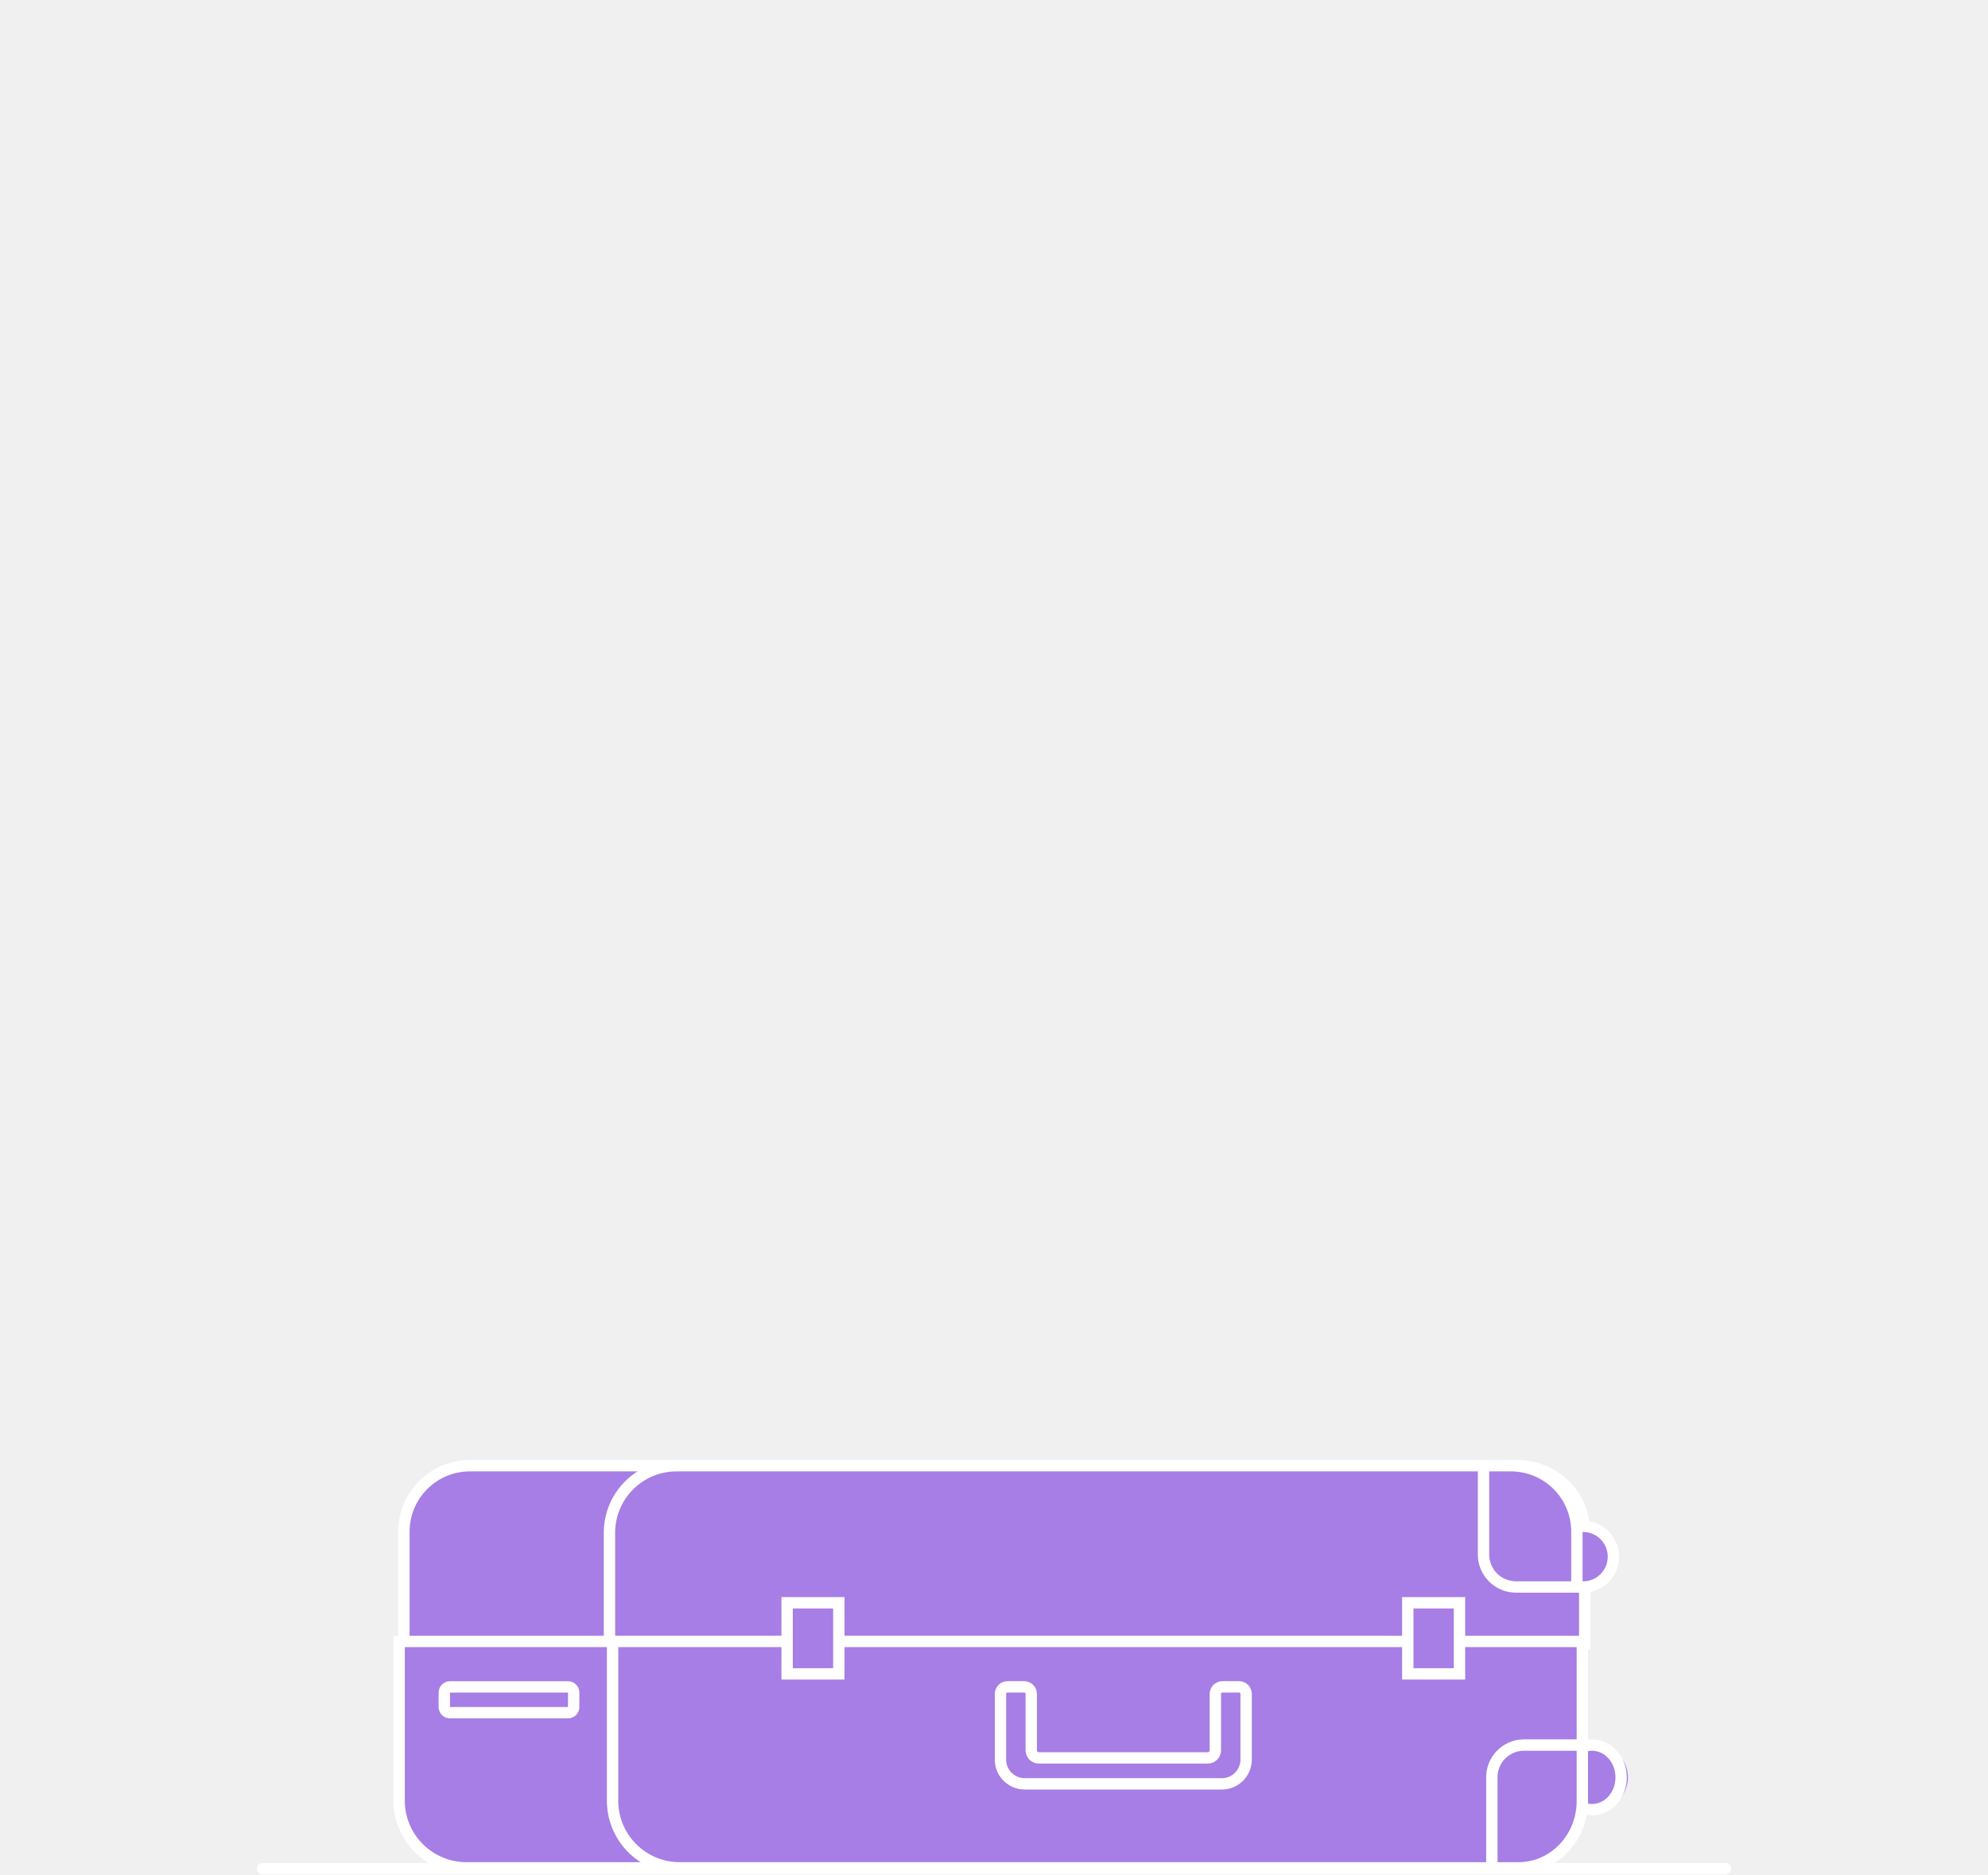
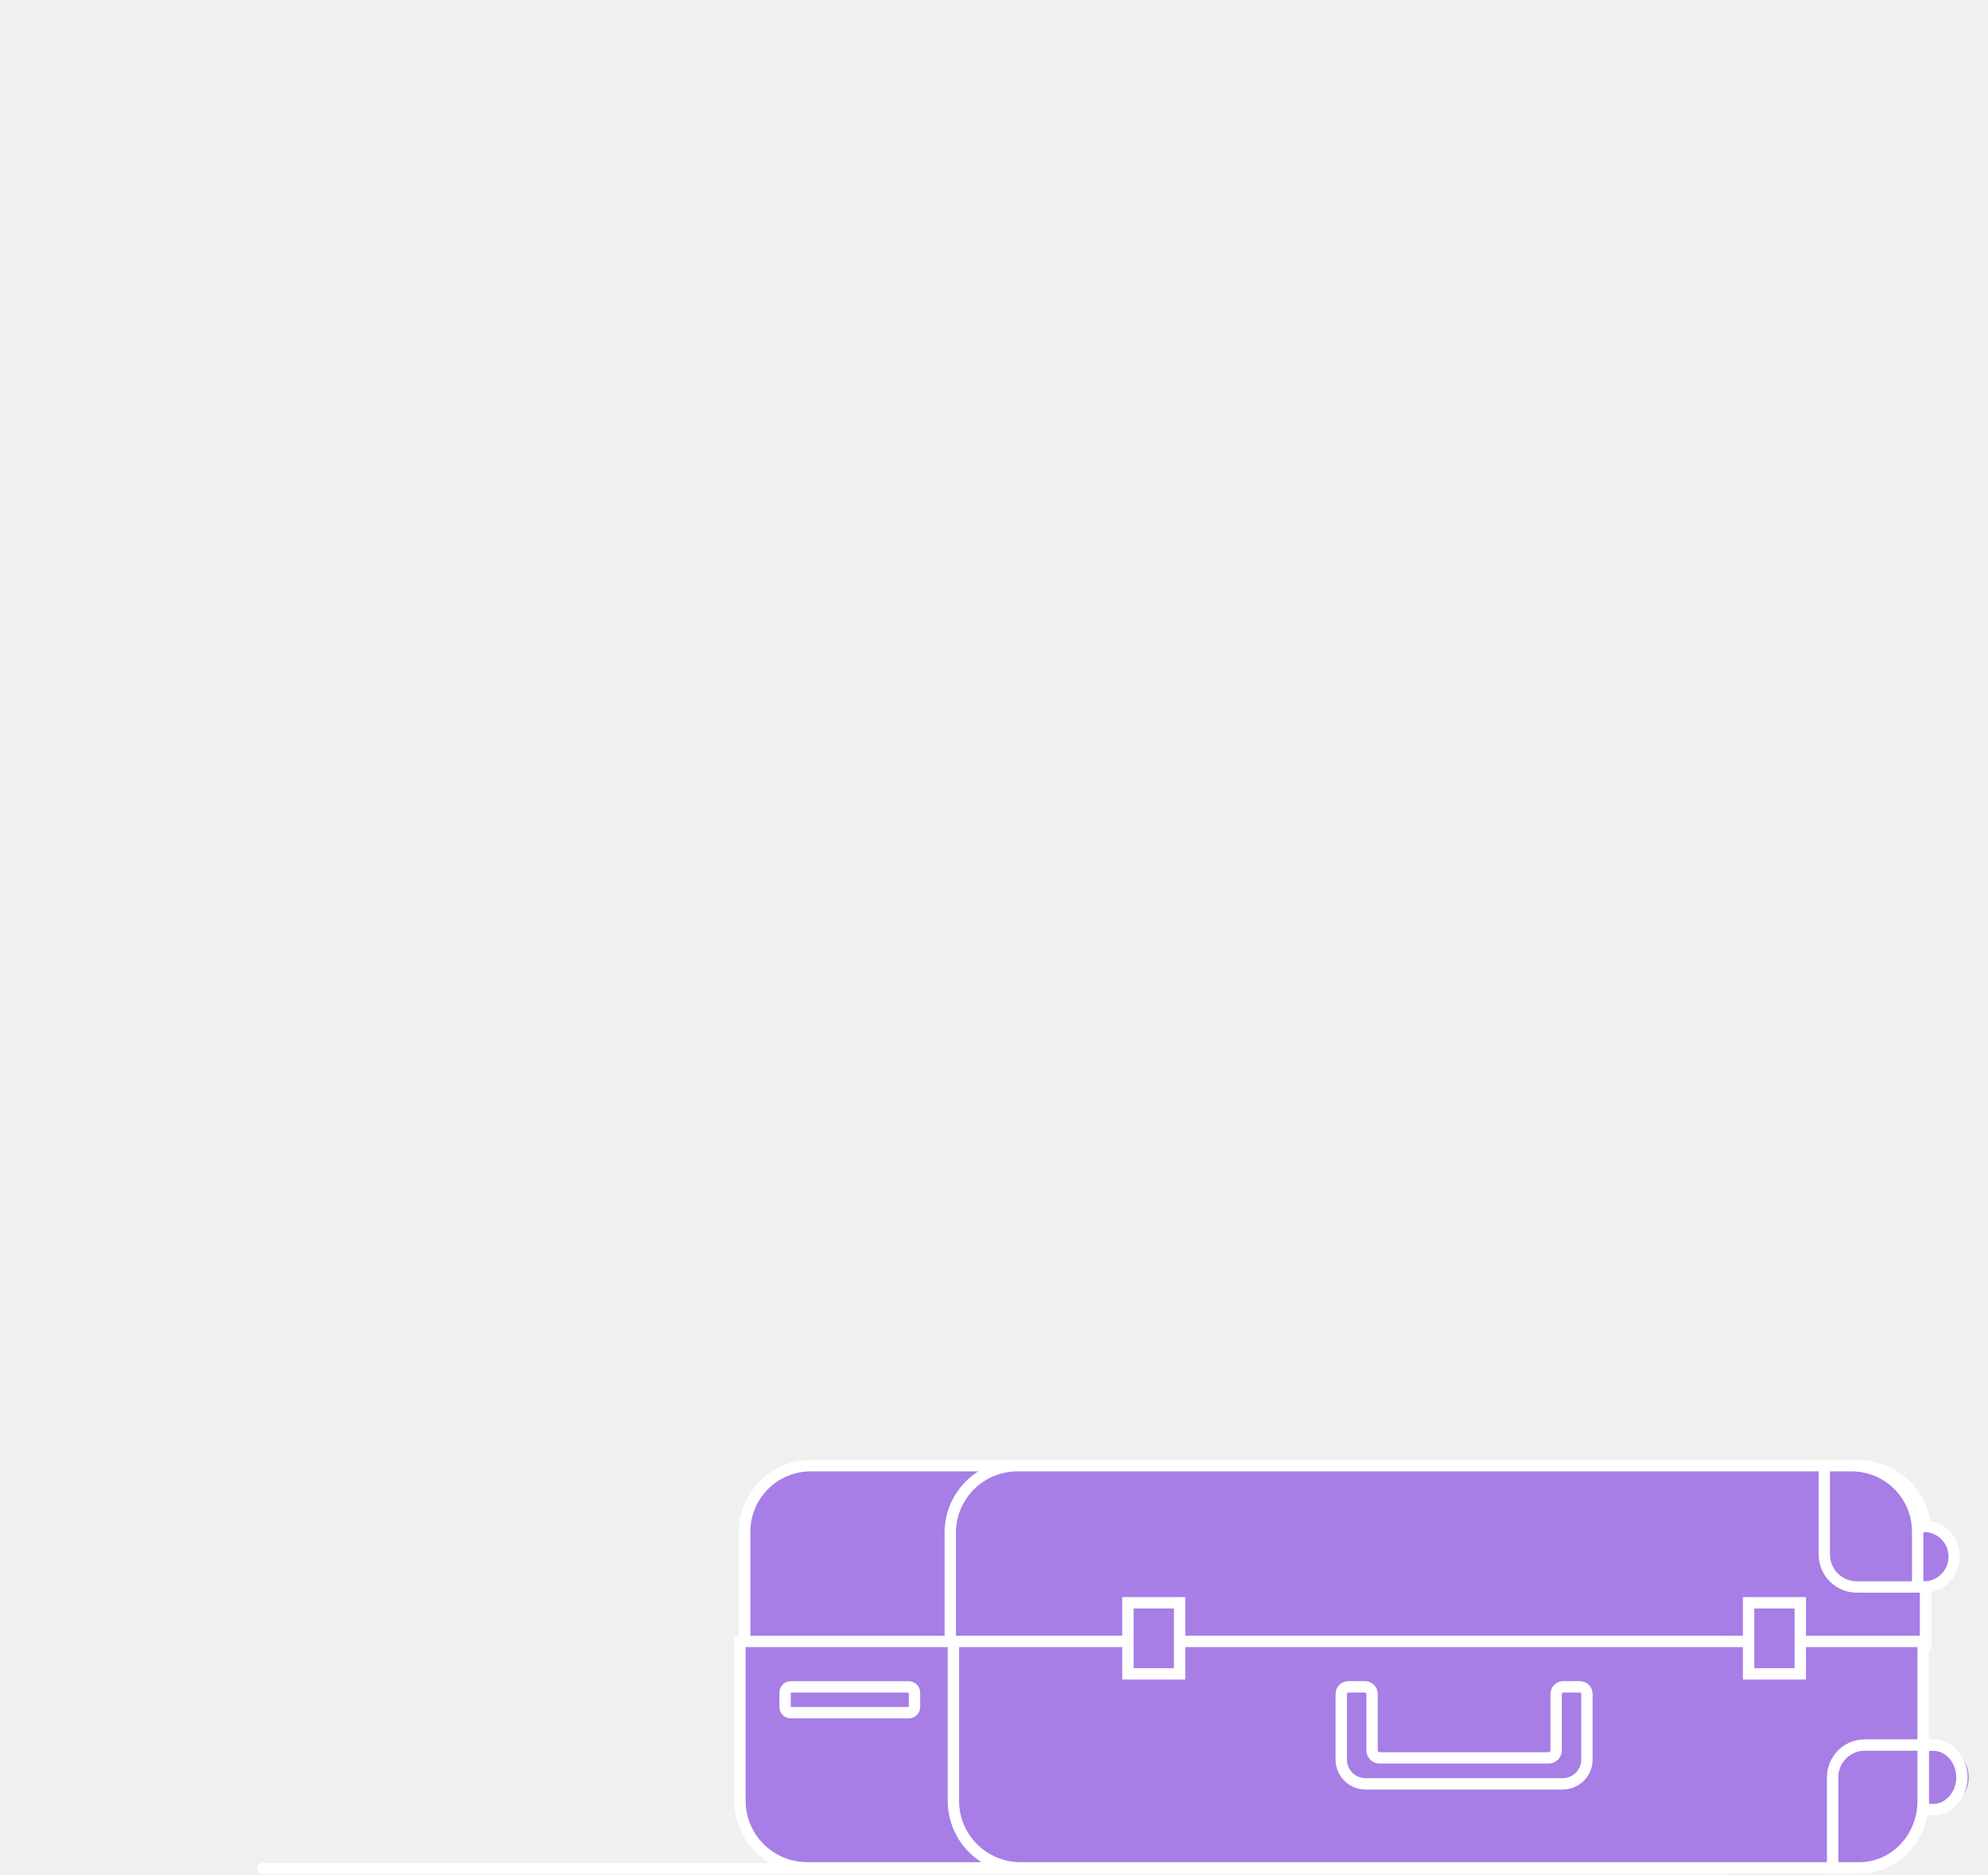
- <svg xmlns="http://www.w3.org/2000/svg" xmlns:xlink="http://www.w3.org/1999/xlink" viewBox="0 0 350 330">
-   <g id="case-cover">
-     <g id="case-cover-closed">
-       <animate attributeType="CSS" attributeName="opacity" dur="0.1s" begin="0.5s" from="1" to="0" fill="freeze" />
+ <svg xmlns="http://www.w3.org/2000/svg" viewBox="0 0 350 330">
+   <animate id="suitcaseAnimation" begin="indefinite" />
+   <g id="suitcase" transform="translate(60,0)">
+     <set id="suitcaseOpen" attributeName="display" to="none" begin="suitcaseAnimation.begin + 0.6s" />
+     <animate begin="suitcaseAnimation.begin" attributeName="opacity" values="0; 1" dur="400ms" keySplines="0.33 0 0.67 1" calcMode="spline" fill="freeze" />
+     <animateTransform begin="suitcaseAnimation.begin" attributeName="transform" type="translate" values="60; 0" dur="400ms" keySplines="0.33 0 0 1" calcMode="spline" fill="freeze" />
+     <g>
      <path d="M225.88,258.06H82.68a11.62,11.62,0,0,0-11.57,11.61v19.75H237.44V269.66a11.62,11.62,0,0,0-11.56-11.61" fill="#a67ee5" />
      <path d="M225.88,258.06H82.68a11.62,11.62,0,0,0-11.57,11.61v19.75H237.44V269.66A11.62,11.62,0,0,0,225.88,258.06Z" fill="none" stroke="#fff" stroke-miterlimit="10" stroke-width="2" />
      <path d="M267.11,258.06H119.23a11.81,11.81,0,0,0-11.93,11.61v19.75H279V269.66a11.81,11.81,0,0,0-11.93-11.61" fill="#a67ee5" />
      <path d="M267.11,258.06H119.23a11.81,11.81,0,0,0-11.93,11.61v19.75H279V269.66A11.81,11.81,0,0,0,267.11,258.06Z" fill="none" stroke="#fff" stroke-miterlimit="10" stroke-width="2" />
      <path d="M278.74,279.41a5.34,5.34,0,1,0-5.32-5.34,5.32,5.32,0,0,0,5.32,5.34" fill="#a67ee5" />
      <ellipse cx="278.74" cy="274.07" rx="5.31" ry="5.34" fill="none" stroke="#fff" stroke-miterlimit="10" stroke-width="2" />
      <path d="M277.62,269.66v9.75H266.89a5.72,5.72,0,0,1-5.71-5.73V258.06h4.88a11.61,11.61,0,0,1,11.56,11.61" fill="#a67ee5" />
      <path d="M277.62,269.66v9.75H266.89a5.72,5.72,0,0,1-5.71-5.73V258.06h4.88A11.61,11.61,0,0,1,277.62,269.66Z" fill="none" stroke="#fff" stroke-miterlimit="10" stroke-width="2" />
    </g>
-     <g id="case-cover-opened" opacity="0">
-       <animate attributeType="CSS" attributeName="opacity" dur="0.1s" begin="0.5s" from="0" to="1" fill="freeze" />
-       <path d="M253.93,232.11a5.69,5.69,0,1,0-5.69-5.69,5.69,5.69,0,0,0,5.69,5.69" fill="#a67ee5" />
-       <circle cx="253.93" cy="226.42" r="5.69" fill="none" stroke="#fff" stroke-miterlimit="10" stroke-width="2" />
-       <path d="M240.3,210.48H67.19a12,12,0,0,0-12,11.9V276a13,13,0,0,0,13,13h184V222.38a12,12,0,0,0-11.94-11.9" fill="#a67ee5" />
-       <path d="M240.3,210.48H67.19a12,12,0,0,0-12,11.9V276a13,13,0,0,0,13,13h184V222.38A12,12,0,0,0,240.3,210.48Z" fill="none" stroke="#fff" stroke-miterlimit="10" stroke-width="2" />
-       <path d="M70.24,289V225.49a15,15,0,0,1,15-15h0.5" fill="none" stroke="#fff" stroke-width="2" />
-     </g>
-     <g opacity="0" transform-origin="50% 100%" id="leaf-1">
-       <animate attributeType="CSS" attributeName="opacity" dur="0.1s" begin="0.5s" from="0" to="1" fill="freeze" />
-       <animateTransform attributeName="transform" type="rotate" values="52; -10; 4; -2; 0" keySplines="0.33, 0, 0.67, 1; 0.33, 0, 0.67, 1; 0.33, 0, 0.67, 1; 0.33, 0, 0.67, 1" keyTimes="0; 0.2; 0.4; 0.65; 1" calcMode="spline" dur="1.5s" begin="0.5s" fill="freeze" />
-       <path d="M180.73,277.8s8.3-74.59,39.71-90" fill="none" stroke="#fff" stroke-linecap="round" stroke-linejoin="round" stroke-width="2" />
-       <path d="M217.95,187.12l9.27-24.49a22,22,0,0,1,8.72,3,7.87,7.87,0,0,1,9.72,12.33,22.14,22.14,0,0,1,.86,9.18l-26,3.3a2.45,2.45,0,0,1-2.6-3.29" fill="#3b7bf2" />
-       <path d="M178.24,287.63s6.89-44.68,37.95-56.53" fill="none" stroke="#fff" stroke-linecap="round" stroke-linejoin="round" stroke-width="2" />
-       <path d="M210.85,232l9-16.47a16.66,16.66,0,0,1,6.13,2.93,5.93,5.93,0,0,1,4-.42,5.67,5.67,0,0,1,4.26,6.85,5.54,5.54,0,0,1-2.29,3.23,15.1,15.1,0,0,1-.21,6.58l-19.34-.11a1.76,1.76,0,0,1-1.6-2.58" fill="#3b7bf2" />
-     </g>
-     <g opacity="0" transform-origin="50% 100%" id="leaf-2">
-       <animate attributeType="CSS" attributeName="opacity" dur="0.1s" begin="0.5s" from="0" to="1" fill="freeze" />
-       <animateTransform attributeName="transform" type="rotate" values="61; -6; 3; 0; 3; 0; 3; 0" keySplines="0.33, 0, 0.67, 1; 0.33, 0, 0.67, 1; 0.33, 0, 0.67, 1; 0.33, 0, 0.67, 1; 0.33, 0, 0.67, 1; 0.33, 0, 0.67, 1; 0.33, 0, 0.67, 1" keyTimes="0; 0.13; 0.23; 0.38; 0.53; 0.68; 0.83; 1" calcMode="spline" dur="2.8s" begin="0.5s" fill="freeze" />
-       <path d="M141.77,204.16c24.1,32.45,35.81,84,35.81,84" fill="none" stroke="#3b7bf2" stroke-linecap="round" stroke-linejoin="round" stroke-width="2" />
-       <path d="M125.73,196.22c6.54,7.51,17.16,9,17.16,9s0-10.72-6.53-18.22-17.17-9-17.17-9,0,10.72,6.54,18.22" fill="#76abff" />
-       <path d="M153.17,206.54c-2.69,9.58,1.91,19.27,1.91,19.27s9-5.86,11.67-15.45-1.91-19.27-1.91-19.27-9,5.86-11.67,15.45" fill="#3b7bf2" />
-       <path d="M135.82,227.71c9.59,2.7,19.26-1.91,19.26-1.91s-5.86-9-15.45-11.67S120.37,216,120.37,216s5.87,9,15.45,11.67" fill="#3b7bf2" />
-       <path d="M166.1,232.52c-3.41,9.36.47,19.35,0.47,19.35s9.39-5.18,12.79-14.53S178.89,218,178.89,218s-9.39,5.18-12.79,14.53" fill="#1553b7" />
-       <path d="M147.22,252.35c9.36,3.4,19.35-.47,19.35-0.47s-5.18-9.39-14.54-12.79-19.35.47-19.35,0.47,5.18,9.39,14.54,12.79" fill="#1553b7" />
-     </g>
-     <g opacity="0" transform-origin="50% 100%" id="leaf-3">
-       <animate attributeType="CSS" attributeName="opacity" dur="0.1s" begin="0.5s" from="0" to="1" fill="freeze" />
-       <animateTransform attributeName="transform" type="rotate" values="39; -10; 4; 0; 4; 0; 4; 0" keySplines="0.33, 0, 0.67, 1; 0.33, 0, 0.67, 1; 0.33, 0, 0.67, 1; 0.33, 0, 0.67, 1; 0.33, 0, 0.67, 1; 0.33, 0, 0.67, 1; 0.33, 0, 0.67, 1" keyTimes="0; 0.16; 0.28; 0.42; 0.56; 0.7; 0.84; 1" calcMode="spline" dur="3s" begin="0.5s" fill="freeze" />
-       <path d="M183.79,264.77c2.3,9.1-2.27,18.12-2.27,18.12s-8.32-5.74-10.63-14.85,2.27-18.12,2.27-18.12,8.32,5.75,10.63,14.85" fill="#3b7bf2" />
-       <path d="M199.63,285.16c-9.11,2.31-18.12-2.27-18.12-2.27s5.74-8.32,14.85-10.63,18.12,2.27,18.12,2.27-5.75,8.32-14.85,10.63" fill="#3b7bf2" />
-       <path d="M188.56,271.67a144.15,144.15,0,0,0-10.31,16.61" fill="none" stroke="#3b7bf2" stroke-linecap="round" stroke-linejoin="round" stroke-width="2" />
-       <path d="M203.69,264.19c-6.17,7.08-16.19,8.44-16.19,8.44s0-10.11,6.16-17.18S209.85,247,209.85,247s0,10.11-6.16,17.19" fill="#76abff" />
-     </g>
-     <g opacity="0" transform-origin="85% 60%" id="case-bird">
-       <animate attributeType="CSS" attributeName="opacity" dur="0.1s" begin="0.5s" from="0" to="1" fill="freeze" />
-       <animateTransform attributeName="transform" type="rotate" values="-37; 4; -17; -22; 1.5; 1.5; -17;" keySplines="0.33, 0, 0.67, 1; 0.33, 0, 0.67, 1; 0.33, 0, 0.67, 1; 0.33, 0, 0.67, 1; 0.33, 0, 0.67, 1; 0.33, 0, 0.67, 1" keyTimes="0; 0.14; 0.24; 0.47; 0.63; 0.85; 1" calcMode="spline" dur="2.7s" begin="0.5s" additive="sum" fill="freeze" />
-       <animateTransform attributeName="transform" type="translate" values="-70, 20; 20, 0; 10, 0; 30, -5" keySplines="0.33, 0, 0.07, 1; 0.51, 0, 0.57, 1; 0.49, 0, 0.36, 1" keyTimes="0; 0.23; 0.6; 1" calcMode="spline" dur="2.6s" begin="0.5s" additive="sum" fill="freeze" />
-       <g transform-origin="75% 50%">
-         <path d="M279.2,183.8A4.89,4.89,0,0,1,283,179h0l21.07-5.4c-7.78,14.84-19.18,15.07-20,15.07h0a4.9,4.9,0,0,1-4.85-4.9" fill="#fff" />
-         <animateTransform attributeName="transform" type="scale" values="1; 0.6; 1; 0.6; 1" keyTimes="0; 0.32; 0.48; 0.64; 1" dur="0.2s" begin="0.5s" repeatCount="indefinite" />
-       </g>
-       <path d="M262.24,169.86l10.76,0a4.65,4.65,0,0,1,4.41-2.9,3.91,3.91,0,0,1,3.48,1.76,13.39,13.39,0,0,1,1.37,2.59c0.63,1.57,4,15.8,5.89,19.16,1.1,2,4.39,7.16,4.39,7.16a2.3,2.3,0,0,1,.31,1.15V208s-3.11-1.08-3.11-3.91v-6.53c-1.91.27-6-1.65-8.33-2.88a12.82,12.82,0,0,1-6.36-6.76,12.33,12.33,0,0,1-.11-9.16,7.13,7.13,0,0,0,.79-2.91c-0.06-1.14-1.39-2.72-2.18-4.05Z" fill="#fff" />
-     </g>
    <g>
-       <line style="transform-origin: 35% 85%;" id="case-string" x1="108" y1="324" x2="108" y2="300" fill="none" stroke="#fff" stroke-linecap="round" stroke-miterlimit="10" stroke-width="2" />
-       <animate xlink:href="#case-string" attributeName="y1" values="324; 163; 170; 155; 175; 162; 167; 163" begin="0.4s" dur="2.5s" keyTimes="0; 0.28; 0.4; 0.52; 0.64; 0.76; 0.88; 1" keySplines="0.5, 0, 0.67, 1; 0.33, 0, 0.67, 1; 0.33, 0, 0.67, 1; 0.33, 0, 0.67, 1; 0.33, 0, 0.67, 1; 0.33, 0, 0.67, 1; 0.33, 0, 0.67, 1;" fill="freeze" calcMode="spline" />
-       <animateTransform xlink:href="#case-string" attributeName="transform" type="rotate" values="35; 0; 4; -4; -1; 1; 0; 0;" begin="0.5s" dur="2.5s" keyTimes="0; 0.3; 0.35; 0.45; 0.65; 0.85; 0.93; 1" fill="freeze" />
-     </g>
-     <g id="case-baloon" transform-origin="25% 50%" opacity="0">
-       <animate attributeType="CSS" attributeName="opacity" dur="0.1s" begin="0.5s" from="0" to="1" fill="freeze" />
-       <animateTransform attributeName="transform" type="rotate" values="45; -11; 6; -5; 5; 0" keySplines="0.5, 0, 0.67, 1; 0.33, 0, 0.67, 1; 0.33, 0, 0.67, 1; 0.33, 0, 0.67, 1; 0.33, 0, 0.67, 1" keyTimes="0; 0.45; 0.6; 0.7; 0.85; 1" calcMode="spline" dur="2.5s" begin="0.5s" fill="freeze" additive="sum" />
-       <animateTransform attributeName="transform" type="translate" values="105, 100; 0, 0; 5, 25; -7, -5; -3, 13; 3, 0; 1, 5; 0, 0;" keyTimes="0; 0.3; 0.35; 0.45; 0.65; 0.85; 0.93; 1" dur="2.5s" begin="0.5s" fill="freeze" additive="sum" />
-       <path d="M106.58,161.87l-2.19,3.79a1.34,1.34,0,0,0,1.17,2h4.37a1.34,1.34,0,0,0,1.16-2l-2.18-3.79a1.35,1.35,0,0,0-2.33,0" fill="#fff" />
-       <path d="M107.74,79.42a32.91,32.91,0,0,1,32.9,32.89c0,18.17-15.09,48.89-33.25,48.89s-32.55-30.73-32.55-48.89a32.91,32.91,0,0,1,32.9-32.89m0-1.61a34.54,34.54,0,0,0-34.5,34.5c0,9.51,3.8,22.1,9.68,32.07,7,11.88,15.68,18.42,24.46,18.42s17.6-6.54,24.81-18.4c6.1-10,10.05-22.64,10.05-32.09a34.54,34.54,0,0,0-34.5-34.5" fill="#fff" />
-       <path d="M96.06,112.39c0-18.16,5.23-32.89,11.68-32.89a32.91,32.91,0,0,0-32.9,32.89c0,18.17,14.38,48.89,32.55,48.89h0.17c-6.43-.19-11.5-30.77-11.5-48.89" fill="#76abff" />
-       <path d="M140.64,112.39a32.91,32.91,0,0,0-32.9-32.89c6.45,0,11.68,14.73,11.68,32.89s-5.29,48.48-11.68,48.87c18-.39,32.9-30.82,32.9-48.87" fill="#1553b7" />
-       <path d="M119.42,112.39c0-18.16-5.23-32.89-11.68-32.89S96.06,94.23,96.06,112.39s5.07,48.69,11.5,48.89h0.18c6.39-.4,11.68-30.83,11.68-48.88" fill="#3b7bf2" />
-       <path d="M100.54,105.36a5.7,5.7,0,1,0,5.7,5.7,5.39,5.39,0,0,0-5.7-5.7m0,8c-1.86,0-3.06-.93-3.06-2.29s1.21-2.29,3.06-2.29,3.07,0.93,3.07,2.29-1.25,2.29-3.07,2.29" fill="#fff" />
-       <path d="M114.74,105.36a1.78,1.78,0,0,1,1.46,2.8L102.87,127.5a1.79,1.79,0,0,1-2.94-2l13.34-19.34a1.77,1.77,0,0,1,1.47-.77" fill="#fff" />
-       <path d="M116.21,116.88a5.7,5.7,0,1,0,5.7,5.7,5.4,5.4,0,0,0-5.7-5.7m0,8c-1.86,0-3.06-.93-3.06-2.29s1.21-2.29,3.06-2.29,3.07,0.9,3.07,2.29-1.21,2.29-3.07,2.29" fill="#fff" />
+       <path d="M280.29,318.62a5.72,5.72,0,1,0-5.12-5.69,5.43,5.43,0,0,0,5.12,5.69" fill="#a67ee5" />
+       <ellipse cx="280.29" cy="312.93" rx="5.12" ry="5.69" fill="none" stroke="#fff" stroke-miterlimit="10" stroke-width="2" />
+       <path d="M230.22,328.86h-148a11.85,11.85,0,0,1-11.95-11.67V289H242.16v28.17a11.84,11.84,0,0,1-11.94,11.67" fill="#a67ee5" />
+       <path d="M230.22,328.86h-148a11.85,11.85,0,0,1-11.95-11.67V289H242.16v28.17A11.84,11.84,0,0,1,230.22,328.86Z" fill="none" stroke="#fff" stroke-miterlimit="10" stroke-width="2" />
+       <path d="M266.72,328.86h-147a11.81,11.81,0,0,1-11.87-11.67V289H278.58v28.17a11.79,11.79,0,0,1-11.86,11.67" fill="#a67ee5" />
+       <path d="M266.72,328.86h-147a11.81,11.81,0,0,1-11.87-11.67V289H278.58v28.17A11.79,11.79,0,0,1,266.72,328.86Z" fill="none" stroke="#fff" stroke-miterlimit="10" stroke-width="2" />
+       <path d="M215,314.07H180.49a4.27,4.27,0,0,1-4.35-4.16V298.21a1.24,1.24,0,0,1,1.27-1.22h2.88a1.25,1.25,0,0,1,1.27,1.22v10a1.33,1.33,0,0,0,1.35,1.29h29.71a1.33,1.33,0,0,0,1.35-1.29v-10a1.24,1.24,0,0,1,1.27-1.22h2.88a1.25,1.25,0,0,1,1.27,1.22V309.9a4.27,4.27,0,0,1-4.35,4.16" fill="#a67ee5" />
+       <path d="M215,314.07H180.49a4.27,4.27,0,0,1-4.35-4.16V298.21a1.24,1.24,0,0,1,1.27-1.22h2.88a1.25,1.25,0,0,1,1.27,1.22v10a1.33,1.33,0,0,0,1.35,1.29h29.71a1.33,1.33,0,0,0,1.35-1.29v-10a1.24,1.24,0,0,1,1.27-1.22h2.88a1.25,1.25,0,0,1,1.27,1.22V309.9A4.27,4.27,0,0,1,215,314.07Z" fill="none" stroke="#fff" stroke-miterlimit="10" stroke-width="2" />
+       <rect x="138.58" y="282.19" width="9.1" height="12.52" fill="#a67ee5" />
+       <rect x="138.58" y="282.19" width="9.1" height="12.52" fill="none" stroke="#fff" stroke-miterlimit="10" stroke-width="2" />
+       <rect x="247.85" y="282.19" width="9.1" height="12.52" fill="#a67ee5" />
+       <rect x="247.85" y="282.19" width="9.1" height="12.52" fill="none" stroke="#fff" stroke-miterlimit="10" stroke-width="2" />
+       <path d="M278.58,317.11v-9.87h-10.4a5.67,5.67,0,0,0-5.53,5.8v15.82h4.73c6.16,0,11.2-5.29,11.2-11.75" fill="#a67ee5" />
+       <path d="M278.58,317.11v-9.87h-10.4a5.67,5.67,0,0,0-5.53,5.8v15.82h4.73C273.54,328.86,278.58,323.58,278.58,317.11Z" fill="none" stroke="#fff" stroke-miterlimit="10" stroke-width="2" />
+       <path d="M100,301.54H79.22a1,1,0,0,1-1-1V298a1,1,0,0,1,1-1H100a1,1,0,0,1,1,1v2.58a1,1,0,0,1-1,1" fill="#a67ee5" />
+       <path d="M100,301.54H79.22a1,1,0,0,1-1-1V298a1,1,0,0,1,1-1H100a1,1,0,0,1,1,1v2.58A1,1,0,0,1,100,301.54Z" fill="none" stroke="#fff" stroke-miterlimit="10" stroke-width="2" />
    </g>
  </g>
-   <g id="case-body">
+   <g id="suitcaseTopOpen" style="display: none">
+     <set attributeName="display" to="initial" begin="suitcaseOpen.begin" />
+     <path d="M253.93,232.11a5.69,5.69,0,1,0-5.69-5.69,5.69,5.69,0,0,0,5.69,5.69" fill="#a67ee5" />
+     <circle cx="253.93" cy="226.42" r="5.69" fill="none" stroke="#fff" stroke-miterlimit="10" stroke-width="2" />
+     <path d="M240.3,210.48H67.19a12,12,0,0,0-12,11.9V276a13,13,0,0,0,13,13h184V222.38a12,12,0,0,0-11.94-11.9" fill="#a67ee5" />
+     <path d="M240.3,210.48H67.19a12,12,0,0,0-12,11.9V276a13,13,0,0,0,13,13h184V222.38A12,12,0,0,0,240.3,210.48Z" fill="none" stroke="#fff" stroke-miterlimit="10" stroke-width="2" />
+     <path d="M70.24,289V225.49a15,15,0,0,1,15-15h0.5" fill="none" stroke="#fff" stroke-width="2" />
+   </g>
+   <g id="flowers" style="display: none" transform-origin="177 290">
+     <set begin="suitcaseOpen.begin" attributeName="display" to="initial" />
+     <animateTransform begin="suitcaseOpen.begin" attributeName="transform" type="rotate" values="52; -10; 4; -2; 0" dur="1366ms" keyTimes="0; 0.22; 0.46; 0.71; 1" keySplines="0.45 0 0.85 1; 0.33 0 0.67 1; 0.33 0 0.67 1; 0.33 0 0.67 1" calcMode="spline" fill="freeze" additive="sum" />
+     <path d="M180.73,277.8s8.3-74.59,39.71-90" fill="none" stroke="#fff" stroke-linecap="round" stroke-linejoin="round" stroke-width="2" />
+     <path d="M217.95,187.12l9.27-24.49a22,22,0,0,1,8.72,3,7.87,7.87,0,0,1,9.72,12.33,22.14,22.14,0,0,1,.86,9.18l-26,3.3a2.45,2.45,0,0,1-2.6-3.29" fill="#3b7bf2" style="transform-origin: left; transform-box: fill-box">
+       <animateTransform begin="suitcaseOpen.begin" attributeName="transform" type="rotate" values="36; 0" dur="167ms" keySplines="0.33 0 0.67 1" calcMode="spline" fill="freeze" />
+     </path>
+     <path d="M178.24,287.63s6.89-44.68,37.95-56.53" fill="none" stroke="#fff" stroke-linecap="round" stroke-linejoin="round" stroke-width="2" />
+     <path d="M210.85,232l9-16.47a16.66,16.66,0,0,1,6.13,2.93,5.93,5.93,0,0,1,4-.42,5.67,5.67,0,0,1,4.26,6.85,5.54,5.54,0,0,1-2.29,3.23,15.1,15.1,0,0,1-.21,6.58l-19.34-.11a1.76,1.76,0,0,1-1.6-2.58" fill="#3b7bf2" style="transform-origin: left; transform-box: fill-box">
+       <animateTransform begin="suitcaseOpen.begin" attributeName="transform" type="rotate" values="26; 0" dur="167ms" keySplines="0.33 0 0.67 1" calcMode="spline" fill="freeze" />
+     </path>
+   </g>
+   <g id="leafBig" style="display: none" transform-origin="181 298">
+     <set begin="suitcaseOpen.begin" attributeName="display" to="initial" />
+     <animateTransform begin="suitcaseOpen.begin" attributeName="transform" type="rotate" values="60; -6.4; 3; -0.14; 3; -0.14; 3; -0.14" dur="2.8s" keyTimes="0; 0.13; 0.226; 0.38; 0.54; 0.69; 0.845; 1" keySplines="0.33 0 0.67 1; 0.33 0 0.67 1; 0.33 0 0.67 1; 0.33 0 0.67 1; 0.33 0 0.67 1; 0.33 0 0.67 1; 0.33 0 0.67 1" calcMode="spline" fill="freeze" />
+     <path d="M141.77,204.16c24.1,32.45,35.81,84,35.81,84" fill="none" stroke="#3b7bf2" stroke-linecap="round" stroke-linejoin="round" stroke-width="2" />
+     <path d="M125.73,196.22c6.54,7.51,17.16,9,17.16,9s0-10.72-6.53-18.22-17.17-9-17.17-9,0,10.72,6.54,18.22" fill="#76abff" />
+     <path d="M153.17,206.54c-2.69,9.58,1.91,19.27,1.91,19.27s9-5.86,11.67-15.45-1.91-19.27-1.91-19.27-9,5.86-11.67,15.45" fill="#3b7bf2" />
+     <path d="M135.82,227.71c9.59,2.7,19.26-1.91,19.26-1.91s-5.86-9-15.45-11.67S120.37,216,120.37,216s5.87,9,15.45,11.67" fill="#3b7bf2" />
+     <path d="M166.1,232.52c-3.41,9.36.47,19.35,0.47,19.35s9.39-5.18,12.79-14.53S178.89,218,178.89,218s-9.39,5.18-12.79,14.53" fill="#1553b7" />
+     <path d="M147.22,252.35c9.36,3.4,19.35-.47,19.35-0.47s-5.18-9.39-14.54-12.79-19.35.47-19.35,0.47,5.18,9.39,14.54,12.79" fill="#1553b7" />
+   </g>
+   <g id="leafSmall" style="display: none" transform-origin="175 296">
+     <set begin="suitcaseOpen.begin" attributeName="display" to="initial" />
+     <animateTransform begin="suitcaseOpen.begin" attributeName="transform" type="rotate" values="38.8; -9.6; 4.3; 0.3; 4.3; 0.3; 4.3" dur="2.566s" keyTimes="0; 0.18; 0.325; 0.49; 0.66; 0.83; 1" keySplines="0.33 0 0.67 1; 0.33 0 0.67 1; 0.33 0 0.67 1; 0.33 0 0.67 1; 0.33 0 0.67 1; 0.33 0 0.67 1" calcMode="spline" fill="freeze" />
+     <path d="M183.79,264.77c2.3,9.1-2.27,18.12-2.27,18.12s-8.32-5.74-10.63-14.85,2.27-18.12,2.27-18.12,8.32,5.75,10.63,14.85" fill="#3b7bf2" />
+     <path d="M199.63,285.16c-9.11,2.31-18.12-2.27-18.12-2.27s5.74-8.32,14.85-10.63,18.12,2.27,18.12,2.27-5.75,8.32-14.85,10.63" fill="#3b7bf2" />
+     <path d="M188.56,271.67a144.15,144.15,0,0,0-10.31,16.61" fill="none" stroke="#3b7bf2" stroke-linecap="round" stroke-linejoin="round" stroke-width="2" />
+     <path d="M203.69,264.19c-6.17,7.08-16.19,8.44-16.19,8.44s0-10.11,6.16-17.18S209.85,247,209.85,247s0,10.11-6.16,17.19" fill="#76abff" />
+   </g>
+   <g id="hummingbirdBody" style="       display: none;       transform-origin: center center;       transform-box: fill-box;     ">
+     <set begin="suitcaseOpen.begin" attributeName="display" to="initial" />
+     <animateTransform id="hummingbirdBodyStart" begin="suitcaseOpen.begin - 100ms" attributeName="transform" type="translate" values="-63 75; 0 0; 0 0" dur="633ms" keyTimes="0; 0.91; 1" keySplines="0.33 0 0.07 1; 0 0 1 1" calcMode="spline" additive="sum" />
+     <animateTransform begin="hummingbirdBodyStart.begin" attributeName="transform" type="rotate" values="-37.46; 3.64; -16.78" dur="633ms" keyTimes="0; 0.586; 1" keySplines="0.33 0 0.67 1; 0.33 0 0.67 1" calcMode="spline" additive="sum" />
+     <animateTransform begin="hummingbirdBodyStart.end" attributeName="transform" type="translate" values="0 0; -13.85 8.6; 0 0" dur="2066ms" keyTimes="0; 0.436; 1" keySplines="0.51 0 0.57 1; 0.49 0 0.36 1" calcMode="spline" additive="sum" repeatCount="indefinite" />
+     <animateTransform begin="hummingbirdBodyStart.end" attributeName="transform" type="rotate" values="-16.78; -22.3; 1.5; 1.5; -16.78" dur="2066ms" keyTimes="0; 0.3; 0.5; 0.79; 1" keySplines="0.33 0 0.67 1; 0.33 0 0.67 1; 0.33 0 0.67 1; 0.33 0 0.67 1" calcMode="spline" additive="sum" repeatCount="indefinite" />
+     <path d="M262.24,169.86l10.76,0a4.65,4.65,0,0,1,4.41-2.9,3.91,3.91,0,0,1,3.48,1.76,13.39,13.39,0,0,1,1.37,2.59c0.63,1.57,4,15.8,5.89,19.16,1.1,2,4.39,7.16,4.39,7.16a2.3,2.3,0,0,1,.31,1.15V208s-3.11-1.08-3.11-3.91v-6.53c-1.91.27-6-1.65-8.33-2.88a12.82,12.82,0,0,1-6.36-6.76,12.33,12.33,0,0,1-.11-9.16,7.13,7.13,0,0,0,.79-2.91c-0.06-1.14-1.39-2.72-2.18-4.05Z" fill="#fff" />
+   </g>
+   <g id="hummingbirdWings" style="       display: none;       transform-origin: center center;       transform-box: fill-box;     ">
+     <set begin="suitcaseOpen.begin" attributeName="display" to="initial" />
+     <animateTransform id="hummingbirdWingsStart" begin="suitcaseOpen.begin - 100ms" attributeName="transform" type="translate" values="-63 75; 0 0; 0 0" dur="633ms" keyTimes="0; 0.91; 1" keySplines="0.33 0 0.07 1; 0 0 1 1" calcMode="spline" additive="sum" />
+     <animateTransform begin="hummingbirdWingsStart.end" attributeName="transform" type="translate" values="0 0; -13.85 8.6; 0 0" dur="2066ms" keyTimes="0; 0.436; 1" keySplines="0.51 0 0.57 1; 0.49 0 0.36 1" calcMode="spline" additive="sum" repeatCount="indefinite" />
+     <path d="M279.2,183.8A4.89,4.89,0,0,1,283,179h0l21.07-5.4c-7.78,14.84-19.18,15.07-20,15.07h0a4.9,4.9,0,0,1-4.85-4.9" fill="#fff" style="transform-origin: left bottom; transform-box: fill-box">
+       <animateTransform begin="suitcaseOpen.begin - 100ms" attributeName="transform" type="scale" values="1, 1; -0.432, 0.95; 1, 1; -0.432, 0.95; 1, 1" dur="200ms" keyTimes="0; 0.335; 0.5; 0.665; 1" calcMode="linear" fill="freeze" repeatCount="indefinite" />
+     </path>
+   </g>
+   <line id="balloonRope" x1="101" y1="318" x2="107.65" y2="289.02" fill="none" stroke="#fff" stroke-linecap="round" stroke-miterlimit="10" stroke-width="2" style="display: none">
+     <set begin="suitcaseOpen.begin" attributeName="display" to="initial" transform="rotate(45)" />
+     <animate begin="suitcaseOpen.begin" attributeName="x1" values="101; 107; 114; 100; 111; 107.65" dur="2s" keySplines="0.33 0 0.67 1; 0.33 0 0.67 1; 0.33 0 0.67 1; 0.33 0 0.67 1; 0.33 0 0.67 1" keyTimes="0; 0.35; 0.43; 0.567; 0.85; 1" calcMode="spline" fill="freeze" />
+     <animate begin="suitcaseOpen.begin" attributeName="y1" values="318; 142; 149; 151; 134; 166" dur="2s" keySplines="0.33 0 0.67 1; 0.33 0 0.67 1; 0.33 0 0.67 1; 0.33 0 0.67 1; 0.33 0 0.67 1" keyTimes="0; 0.35; 0.43; 0.567; 0.85; 1" calcMode="spline" fill="freeze" />
+   </line>
+   <g id="balloon" style="       display: none;       transform-origin: bottom center;       transform-box: fill-box;     ">
+     <set begin="suitcaseOpen.begin" attributeName="display" to="initial" transform="rotate(45)" />
+     <animateTransform begin="suitcaseOpen.begin" attributeName="transform" type="translate" values="0 161; 0 0; 5 20; -7 -10; -3 8; 3 -5; 0 0; 0 0" dur="2s" keySplines="0.5 0 0.87 1; 0.33 0 0.67 1; 0.33 0 0.67 1; 0.33 0 0.67 1; 0.33 0 0.67 1; 0.33 0 0.67 1; 0.33 0 0.67 1" keyTimes="0; 0.28; 0.43; 0.55; 0.68; 0.8; 0.92; 1" calcMode="spline" fill="freeze" additive="sum" />
+     <animateTransform begin="suitcaseOpen.begin" attributeName="transform" type="rotate" values="45; -12; 6; -5; 4.6; 0" dur="2s" keySplines="0.5 0 0.67 1; 0.33 0 0.67 1; 0.33 0 0.67 1; 0.33 0 0.67 1; 0.33 0 0.67 1" keyTimes="0; 0.35; 0.5; 0.65; 0.82; 1" calcMode="spline" fill="freeze" additive="sum" />
+     <path d="M106.58,161.87l-2.19,3.79a1.34,1.34,0,0,0,1.17,2h4.37a1.34,1.34,0,0,0,1.16-2l-2.18-3.79a1.35,1.35,0,0,0-2.33,0" fill="#fff" />
+     <path d="M107.74,79.42a32.91,32.91,0,0,1,32.9,32.89c0,18.17-15.09,48.89-33.25,48.89s-32.55-30.73-32.55-48.89a32.91,32.91,0,0,1,32.9-32.89m0-1.61a34.54,34.54,0,0,0-34.5,34.5c0,9.51,3.8,22.1,9.68,32.07,7,11.88,15.68,18.42,24.46,18.42s17.6-6.54,24.81-18.4c6.1-10,10.05-22.64,10.05-32.09a34.54,34.54,0,0,0-34.5-34.5" fill="#fff" />
+     <path d="M96.06,112.39c0-18.16,5.23-32.89,11.68-32.89a32.91,32.91,0,0,0-32.9,32.89c0,18.17,14.38,48.89,32.55,48.89h0.17c-6.43-.19-11.5-30.77-11.5-48.89" fill="#76abff" />
+     <path d="M140.64,112.39a32.91,32.91,0,0,0-32.9-32.89c6.45,0,11.68,14.73,11.68,32.89s-5.29,48.48-11.68,48.87c18-.39,32.9-30.82,32.9-48.87" fill="#1553b7" />
+     <path d="M119.42,112.39c0-18.16-5.23-32.89-11.68-32.89S96.06,94.23,96.06,112.39s5.07,48.69,11.5,48.89h0.18c6.39-.4,11.68-30.83,11.68-48.88" fill="#3b7bf2" />
+     <path d="M100.54,105.36a5.7,5.7,0,1,0,5.7,5.7,5.39,5.39,0,0,0-5.7-5.7m0,8c-1.86,0-3.06-.93-3.06-2.29s1.21-2.29,3.06-2.29,3.07,0.93,3.07,2.29-1.25,2.29-3.07,2.29" fill="#fff" />
+     <path d="M114.74,105.36a1.78,1.78,0,0,1,1.46,2.8L102.87,127.5a1.79,1.79,0,0,1-2.94-2l13.34-19.34a1.77,1.77,0,0,1,1.47-.77" fill="#fff" />
+     <path d="M116.21,116.88a5.7,5.7,0,1,0,5.7,5.7,5.4,5.4,0,0,0-5.7-5.7m0,8c-1.86,0-3.06-.93-3.06-2.29s1.21-2.29,3.06-2.29,3.07,0.9,3.07,2.29-1.21,2.29-3.07,2.29" fill="#fff" />
+   </g>
+   <g id="suitcaseBottom" style="display: none">
+     <set attributeName="display" to="initial" begin="suitcaseOpen.begin" />
    <path d="M280.29,318.62a5.72,5.72,0,1,0-5.12-5.69,5.43,5.43,0,0,0,5.12,5.69" fill="#a67ee5" />
    <ellipse cx="280.29" cy="312.93" rx="5.12" ry="5.69" fill="none" stroke="#fff" stroke-miterlimit="10" stroke-width="2" />
    <path d="M230.22,328.86h-148a11.85,11.85,0,0,1-11.95-11.67V289H242.16v28.17a11.84,11.84,0,0,1-11.94,11.67" fill="#a67ee5" />
    <path d="M230.22,328.86h-148a11.85,11.85,0,0,1-11.95-11.67V289H242.16v28.17A11.84,11.84,0,0,1,230.22,328.86Z" fill="none" stroke="#fff" stroke-miterlimit="10" stroke-width="2" />
    <path d="M266.72,328.86h-147a11.81,11.81,0,0,1-11.87-11.67V289H278.58v28.17a11.79,11.79,0,0,1-11.86,11.67" fill="#a67ee5" />
    <path d="M266.72,328.86h-147a11.81,11.81,0,0,1-11.87-11.67V289H278.58v28.17A11.79,11.79,0,0,1,266.72,328.86Z" fill="none" stroke="#fff" stroke-miterlimit="10" stroke-width="2" />
    <path d="M215,314.07H180.49a4.27,4.27,0,0,1-4.35-4.16V298.21a1.24,1.24,0,0,1,1.27-1.22h2.88a1.25,1.25,0,0,1,1.27,1.22v10a1.33,1.33,0,0,0,1.35,1.29h29.71a1.33,1.33,0,0,0,1.35-1.29v-10a1.24,1.24,0,0,1,1.27-1.22h2.88a1.25,1.25,0,0,1,1.27,1.22V309.9a4.27,4.27,0,0,1-4.35,4.16" fill="#a67ee5" />
    <path d="M215,314.07H180.49a4.27,4.27,0,0,1-4.35-4.16V298.21a1.24,1.24,0,0,1,1.27-1.22h2.88a1.25,1.25,0,0,1,1.27,1.22v10a1.33,1.33,0,0,0,1.35,1.29h29.71a1.33,1.33,0,0,0,1.35-1.29v-10a1.24,1.24,0,0,1,1.27-1.22h2.88a1.25,1.25,0,0,1,1.27,1.22V309.9A4.27,4.27,0,0,1,215,314.07Z" fill="none" stroke="#fff" stroke-miterlimit="10" stroke-width="2" />
    <rect x="138.58" y="282.19" width="9.1" height="12.52" fill="#a67ee5" />
    <rect x="138.58" y="282.19" width="9.1" height="12.52" fill="none" stroke="#fff" stroke-miterlimit="10" stroke-width="2" />
    <rect x="247.85" y="282.19" width="9.1" height="12.52" fill="#a67ee5" />
    <rect x="247.85" y="282.19" width="9.1" height="12.52" fill="none" stroke="#fff" stroke-miterlimit="10" stroke-width="2" />
    <path d="M278.58,317.11v-9.87h-10.4a5.67,5.67,0,0,0-5.53,5.8v15.82h4.73c6.16,0,11.2-5.29,11.2-11.75" fill="#a67ee5" />
    <path d="M278.58,317.11v-9.87h-10.4a5.67,5.67,0,0,0-5.53,5.8v15.82h4.73C273.54,328.86,278.58,323.58,278.58,317.11Z" fill="none" stroke="#fff" stroke-miterlimit="10" stroke-width="2" />
    <path d="M100,301.54H79.22a1,1,0,0,1-1-1V298a1,1,0,0,1,1-1H100a1,1,0,0,1,1,1v2.58a1,1,0,0,1-1,1" fill="#a67ee5" />
    <path d="M100,301.54H79.22a1,1,0,0,1-1-1V298a1,1,0,0,1,1-1H100a1,1,0,0,1,1,1v2.58A1,1,0,0,1,100,301.54Z" fill="none" stroke="#fff" stroke-miterlimit="10" stroke-width="2" />
  </g>
-   <g id="bot-line">
+   <g id="ground">
    <line x1="46.24" y1="329" x2="303.76" y2="329" fill="none" stroke="#fff" stroke-linecap="round" stroke-linejoin="round" stroke-width="2" />
  </g>
</svg>
